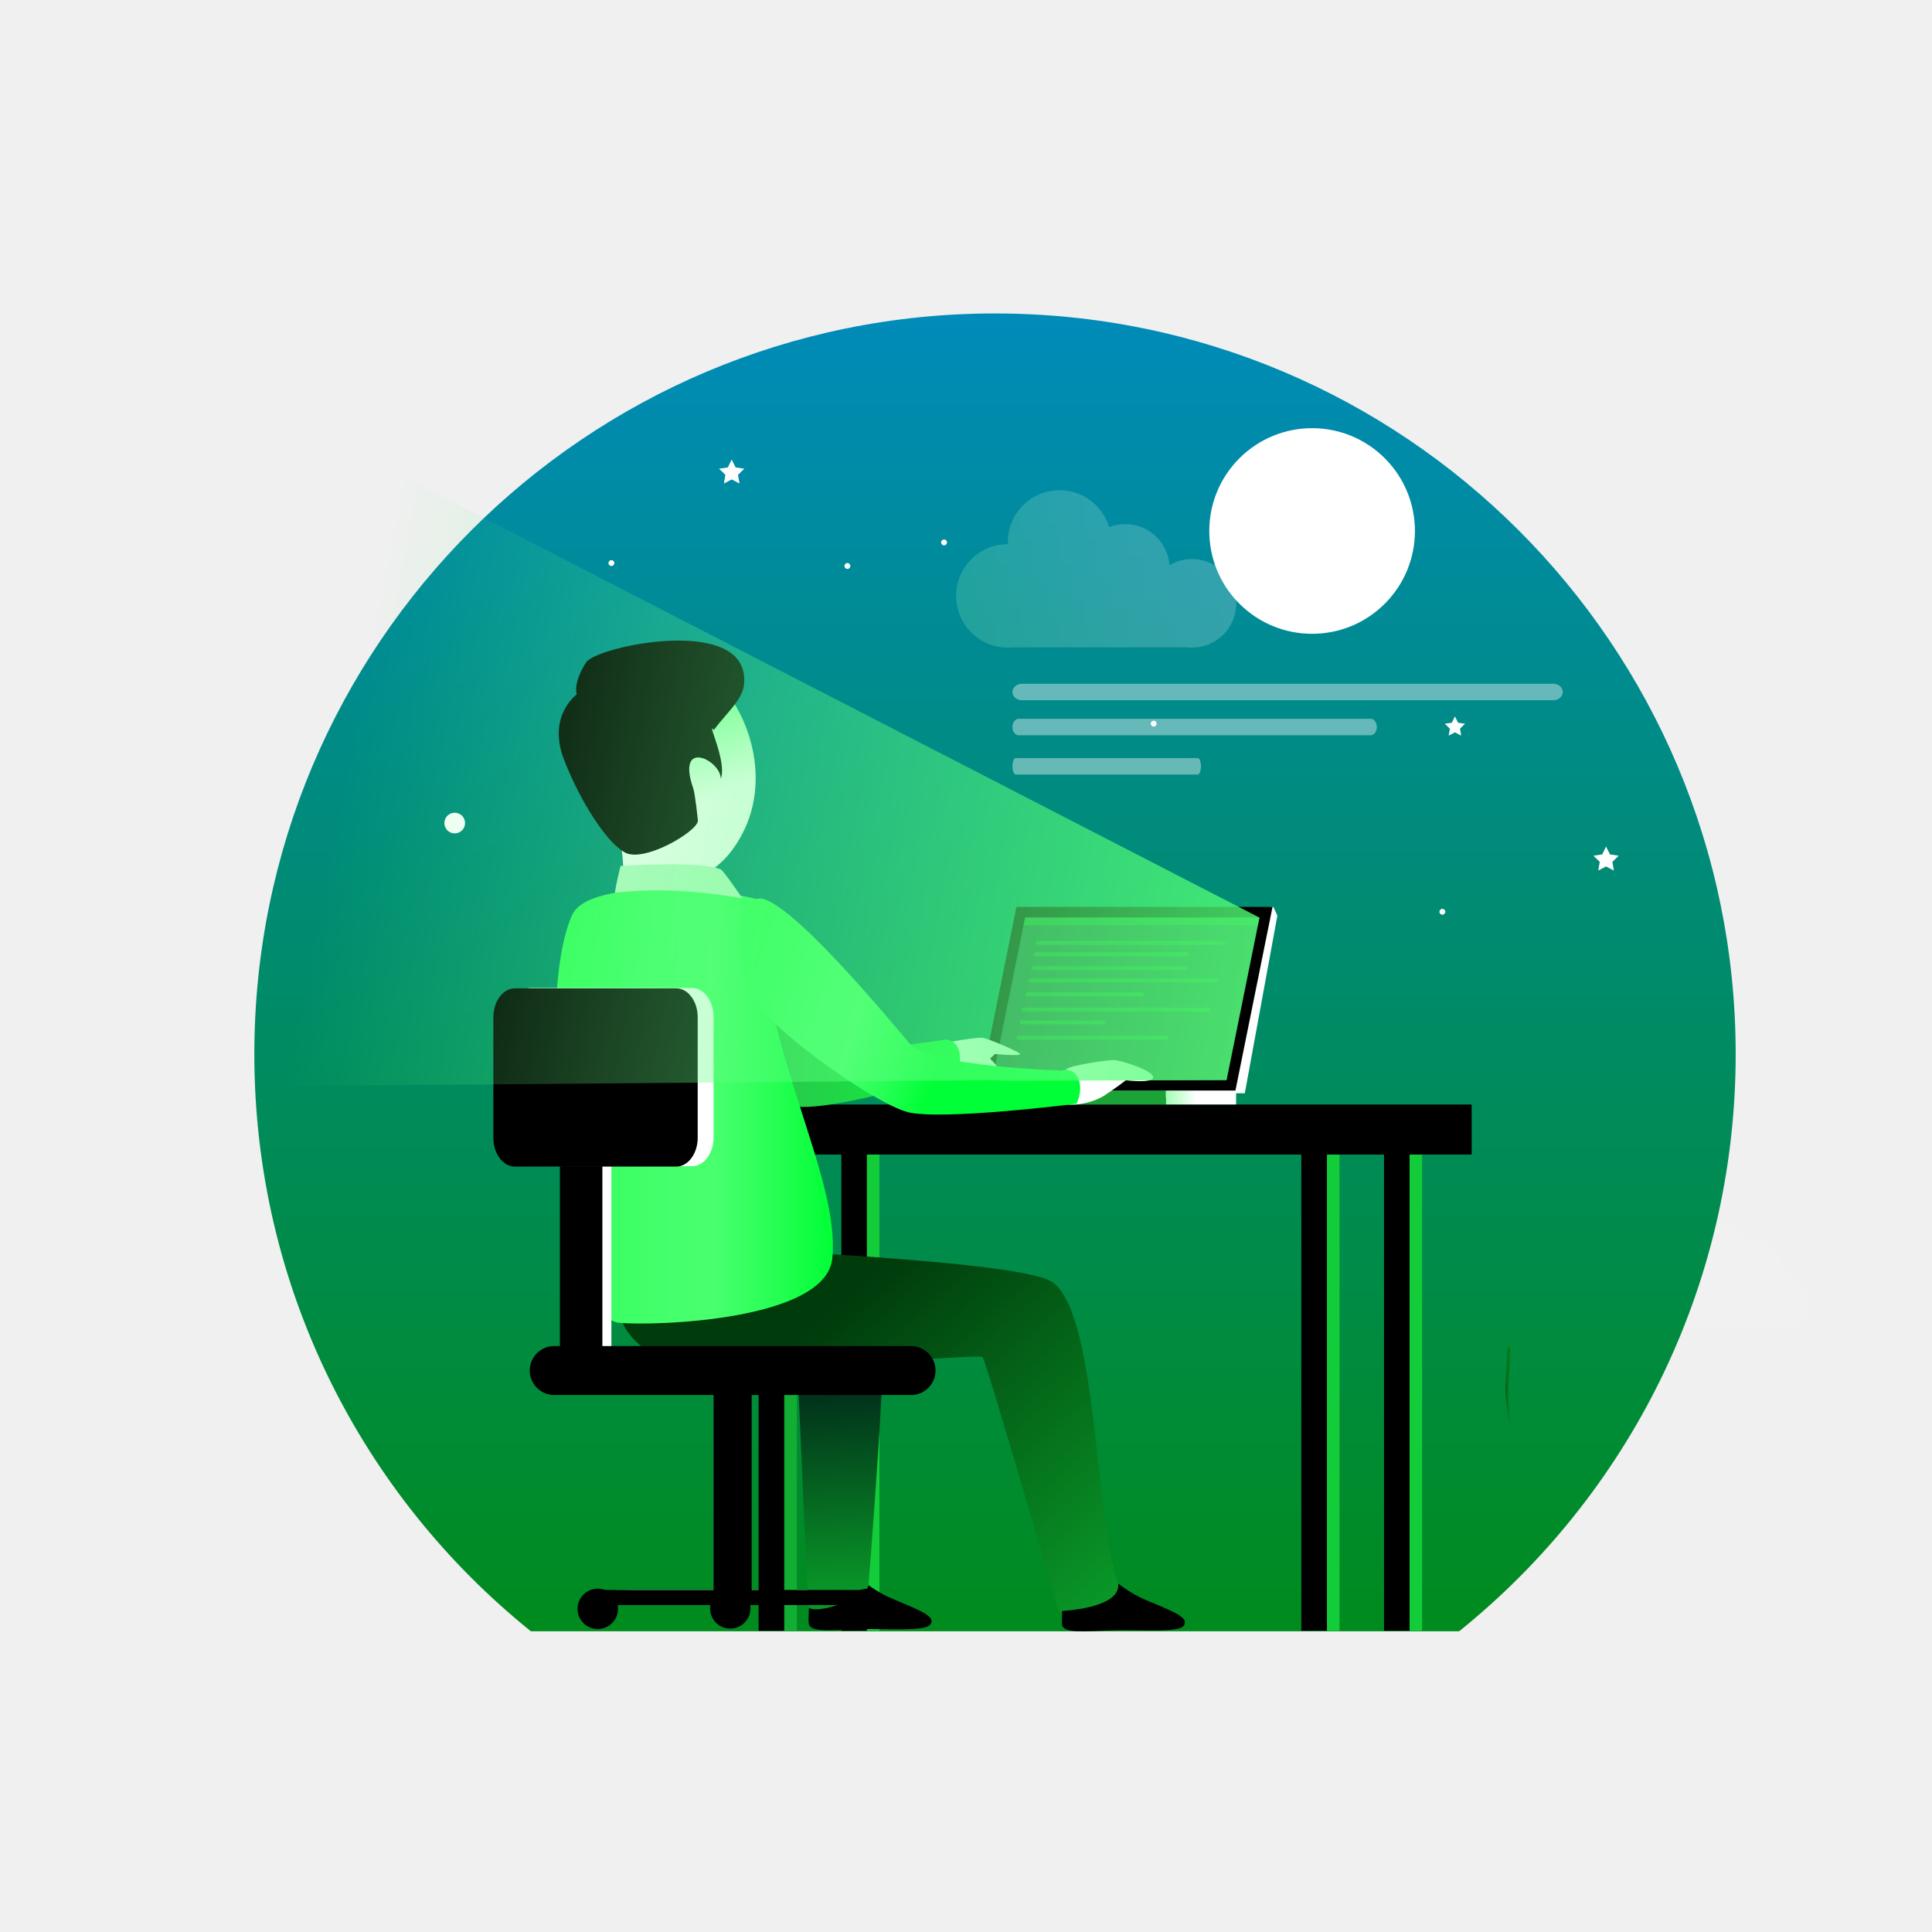
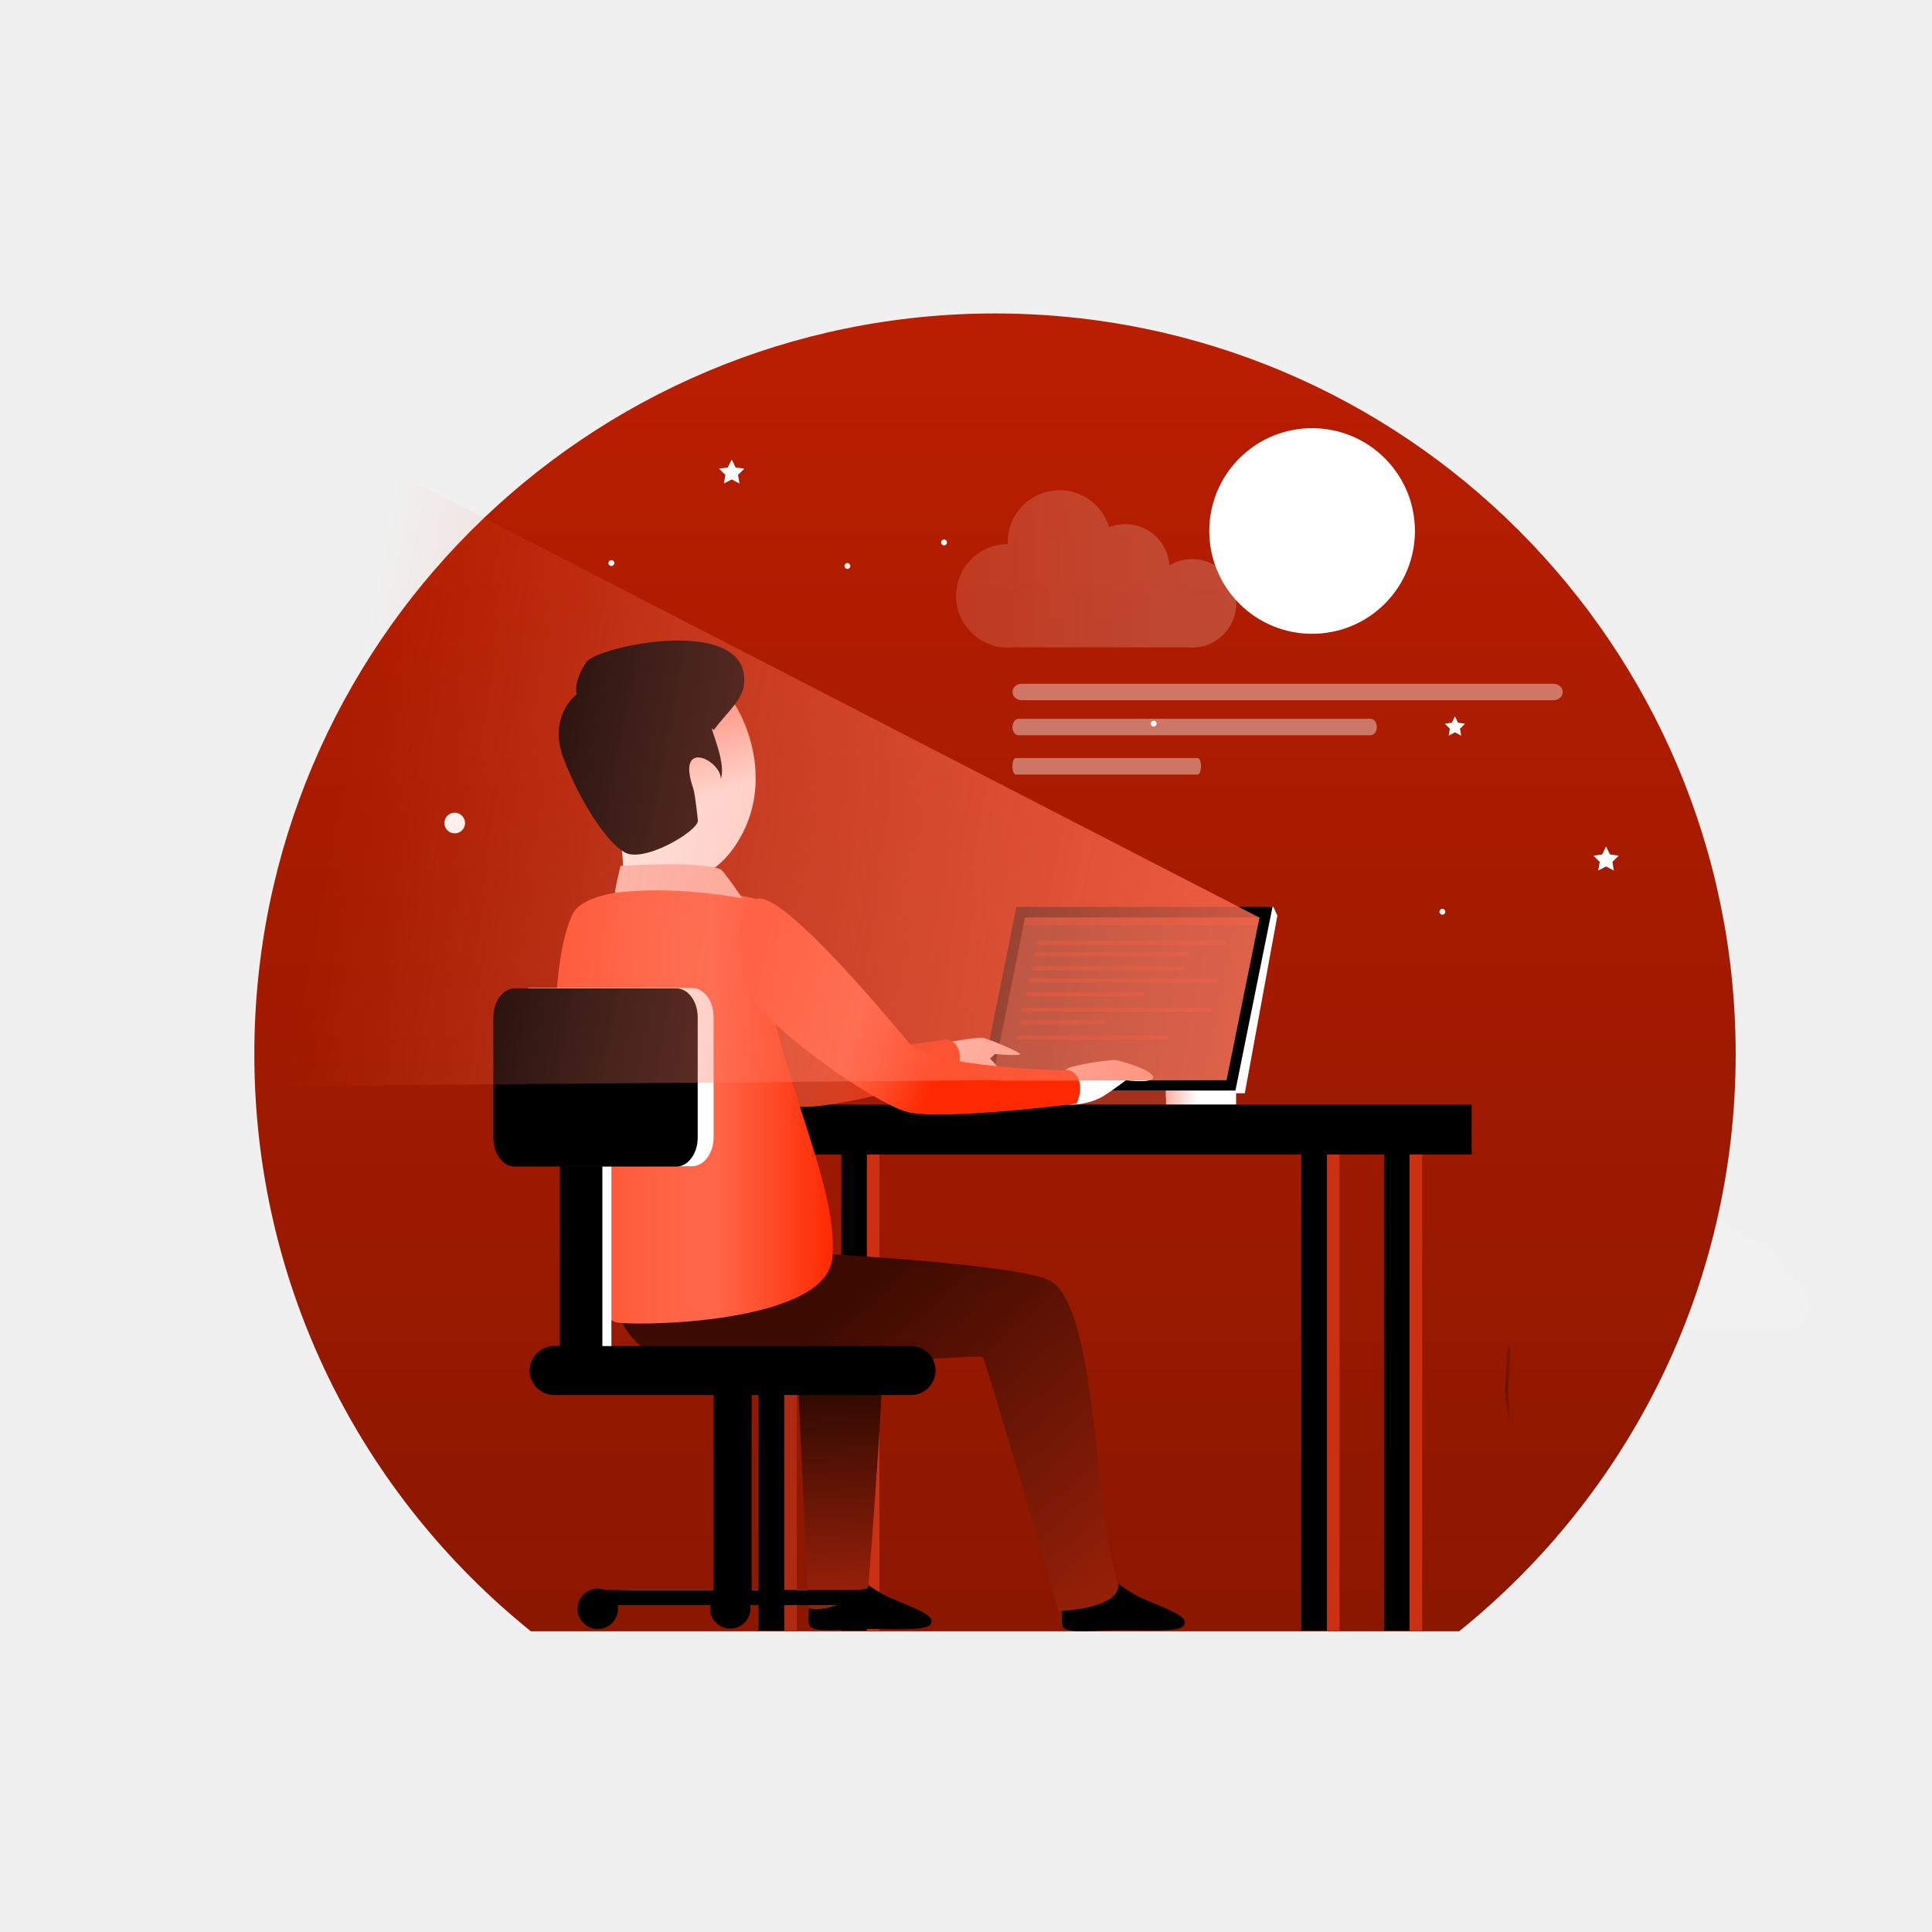
<svg xmlns="http://www.w3.org/2000/svg" id="SvgjsSvg1001" width="360" height="360" version="1.1">
  <defs id="SvgjsDefs1002" />
  <g id="SvgjsG1008" transform="matrix(0.9167,0,0,0.9167,16.01172,15.09329)">
    <svg enable-background="new 0 0 800 600" viewBox="0 0 800 600" width="360" height="360">
      <path fill="#ffffff" d="M690.59,464.13h80.29c4.36-2.25,7.35-6.82,7.35-12.09c0-6.82-5.01-12.47-11.53-13.44 c0.01-0.22,0.02-0.44,0.02-0.67c0-7.98-6.6-14.45-14.74-14.45c-0.85,0-1.68,0.07-2.5,0.21c-3.51-6.09-10.36-10.22-18.23-10.22  c-9.17,0-16.95,5.61-19.68,13.39c-0.86-0.17-1.75-0.27-2.65-0.27c-7.82,0-14.16,6.73-14.16,15.03c0,0.93,0.08,1.85,0.23,2.73  c-5.92,0.38-10.6,4.91-10.6,10.45C684.39,458.87,686.91,462.39,690.59,464.13z" opacity=".1" class="colorfff svgShape" />
      <linearGradient id="a" x1="410.635" x2="410.635" y1="-1.336" y2="600.908" gradientUnits="userSpaceOnUse">
-         <stop offset="0" stop-color="#008bbb" class="stopColor70b svgShape" />
-         <stop offset="1" stop-color="#008b1d" class="stopColor00008b svgShape" />
+         <stop offset="0" stop-color="#bb1e00" class="stopColor70b svgShape" />
+         <stop offset="1" stop-color="#8b1700" class="stopColor00008b svgShape" />
        <stop offset="1" stop-color="#000000" class="stopColor000000 svgShape" />
      </linearGradient>
      <path fill="url(#a)" d="M745.2,339.56C745.2,154.79,595.41,5,410.63,5C225.86,5,76.07,154.79,76.07,339.56     c0,105.4,48.76,199.4,124.93,260.72h419.27C696.44,538.96,745.2,444.96,745.2,339.56z" />
      <path fill="#ffffff" d="M503.67,209.55c0,2.06-0.65,3.72-1.45,3.72h-82.25c-0.8,0-1.45-1.67-1.45-3.72l0,0c0-2.06,0.65-3.72,1.45-3.72   h82.25C503.02,205.83,503.67,207.5,503.67,209.55L503.67,209.55z" opacity=".4" class="colorfff svgShape" />
      <defs>
        <filter id="b" width="422" height="307" x="200" y="294" filterUnits="userSpaceOnUse">
          <feColorMatrix values="1 0 0 0 0  0 1 0 0 0  0 0 1 0 0  0 0 0 1 0" />
        </filter>
      </defs>
      <path fill="#ffffff" d="M667.1 175.99c0 2.06-1.9 3.72-4.24 3.72h-240.1c-2.34 0-4.24-1.67-4.24-3.72l0 0c0-2.06 1.9-3.72 4.24-3.72h240.1C665.2 172.27 667.1 173.94 667.1 175.99L667.1 175.99zM583.11 191.81c0 2.06-1.26 3.72-2.81 3.72H421.32c-1.55 0-2.81-1.67-2.81-3.72l0 0c0-2.06 1.26-3.72 2.81-3.72H580.3C581.85 188.09 583.11 189.75 583.11 191.81L583.11 191.81z" opacity=".4" class="colorfff svgShape" />
      <polygon fill="#ffffff" fill-rule="evenodd" points="300.72 582.47 300.72 581.61 355.79 581.61" clip-rule="evenodd" class="colorfff svgShape" />
      <polygon fill="#ffffff" fill-rule="evenodd" points="283.53 582.47 236.15 581.61 283.53 581.61" clip-rule="evenodd" class="colorfff svgShape" />
      <linearGradient id="d" x1="641.158" x2="644.282" y1="489.084" y2="489.084" gradientUnits="userSpaceOnUse">
-         <stop offset=".041" stop-color="#006014" class="stopColor100060 svgShape" />
-         <stop offset="1" stop-color="#099627" class="stopColor090e96 svgShape" />
+         <stop offset=".041" stop-color="#601000" class="stopColor100060 svgShape" />
+         <stop offset="1" stop-color="#962009" class="stopColor090e96 svgShape" />
      </linearGradient>
      <path fill="url(#d)" d="M643.13,507.56c0,0-2.16-13.67-1.95-16.61c0.21-2.94,1.02-18.47,1.02-18.47l2.09-1.86c0,0-2.06,17.3-1.8,22.41  C642.74,498.13,643.13,507.56,643.13,507.56z" />
-       <rect width="11.58" height="228.24" x="554.68" y="371.79" fill="#12cc39" fill-rule="evenodd" clip-rule="evenodd" class="color1289cc svgShape" />
+       <rect width="11.58" height="228.24" x="554.68" y="371.79" fill="#cc3012" fill-rule="evenodd" clip-rule="evenodd" class="color1289cc svgShape" />
      <rect width="11.58" height="228.24" x="548.99" y="371.79" fill-rule="evenodd" clip-rule="evenodd" fill="#000000" class="color000 svgShape" />
-       <rect width="11.53" height="228.24" x="592.05" y="371.79" fill="#12cc39" fill-rule="evenodd" clip-rule="evenodd" class="color1289cc svgShape" />
+       <rect width="11.53" height="228.24" x="592.05" y="371.79" fill="#cc3012" fill-rule="evenodd" clip-rule="evenodd" class="color1289cc svgShape" />
      <rect width="11.53" height="228.24" x="586.36" y="371.79" fill-rule="evenodd" clip-rule="evenodd" fill="#000000" class="color000 svgShape" />
-       <rect width="11.58" height="228.24" x="309.53" y="371.79" fill="#12ae33" fill-rule="evenodd" clip-rule="evenodd" class="color125cae svgShape" />
+       <rect width="11.58" height="228.24" x="309.53" y="371.79" fill="#ae2b12" fill-rule="evenodd" clip-rule="evenodd" class="color125cae svgShape" />
      <rect width="11.58" height="228.24" x="303.85" y="371.79" fill-rule="evenodd" clip-rule="evenodd" fill="#000000" class="color000 svgShape" />
-       <rect width="11.53" height="228.24" x="346.9" y="371.79" fill="#12cc39" fill-rule="evenodd" clip-rule="evenodd" class="color1289cc svgShape" />
+       <rect width="11.53" height="228.24" x="346.9" y="371.79" fill="#cc3012" fill-rule="evenodd" clip-rule="evenodd" class="color1289cc svgShape" />
      <rect width="11.53" height="228.24" x="341.22" y="371.79" fill-rule="evenodd" clip-rule="evenodd" fill="#000000" class="color000 svgShape" />
      <rect width="364.45" height="22.61" x="261.49" y="362.32" fill-rule="evenodd" clip-rule="evenodd" fill="#000000" class="color000 svgShape" />
      <linearGradient id="e" x1="407.438" x2="538.178" y1="318.561" y2="318.561" gradientUnits="userSpaceOnUse">
-         <stop offset="0" stop-color="#a1ffb5" class="stopColora1baff svgShape" />
+         <stop offset="0" stop-color="#ffb0a1" class="stopColora1baff svgShape" />
        <stop offset=".433" stop-color="#ffffff" class="stopColorfff svgShape" />
      </linearGradient>
      <polygon fill="url(#e)" fill-rule="evenodd" points="424.23 280.97 536.39 273.07 538.18 277 523.47 357.25 518.3 357.25 407.44 364.05" clip-rule="evenodd" />
      <polygon fill-rule="evenodd" points="420.31 273.07 535.99 273.07 519.2 356.2 403.51 356.2" clip-rule="evenodd" fill="#000000" class="color000 svgShape" />
      <linearGradient id="f" x1="487.791" x2="519.543" y1="359.186" y2="359.186" gradientUnits="userSpaceOnUse">
-         <stop offset="0" stop-color="#a1ffb5" class="stopColora1baff svgShape" />
+         <stop offset="0" stop-color="#ffb0a1" class="stopColora1baff svgShape" />
        <stop offset=".433" stop-color="#ffffff" class="stopColorfff svgShape" />
      </linearGradient>
      <rect width="31.75" height="6.26" x="487.79" y="356.05" fill="url(#f)" fill-rule="evenodd" clip-rule="evenodd" />
-       <rect width="106.94" height="6.26" x="380.85" y="356.05" fill="#1ca338" fill-rule="evenodd" clip-rule="evenodd" class="color431ca3 svgShape" />
-       <polygon fill="#27594a" fill-rule="evenodd" points="424.23 277.89 409.37 351.33 515.22 351.33 530.08 277.89" clip-rule="evenodd" class="color3f2759 svgShape" />
+       <rect width="106.94" height="6.26" x="380.85" y="356.05" fill="#a3321c" fill-rule="evenodd" clip-rule="evenodd" class="color431ca3 svgShape" />
+       <polygon fill="#592f27" fill-rule="evenodd" points="424.23 277.89 409.37 351.33 515.22 351.33 530.08 277.89" clip-rule="evenodd" class="color3f2759 svgShape" />
      <path fill="#ffffff" fill-rule="evenodd" d="M443.71 362.32c3.58.44 11.13-.7 16.5-4.17 5.32-3.48 9.54-6.78 9.54-6.78s11.59 1.51 12.33-1.14c.32-3.54-15.02-7.73-17.15-7.98-2.19-.25-20.17 2.28-22.01 4.12C441.08 348.2 443.71 362.32 443.71 362.32zM383.78 352.23c3.58.45 11.13-.69 16.45-4.17 5.32-3.48 10.39-8.55 10.39-8.55s11.58 1.09 11.33 0c-.3-1.04-14.81-7.11-17-7.35-2.14-.25-20.17 2.29-22.01 4.13C381.1 338.11 383.78 352.23 383.78 352.23z" clip-rule="evenodd" class="colorfff svgShape" />
      <path fill="#ffffff" fill-rule="evenodd" d="M404.8,338.22c1.14,1.44,8.4,6.86,7.01,8.94c-1.39,2.14-4.72,3.03-8.35,0.4c-3.63-2.63-5.91-5.72-4.92-6.76   C399.54,339.76,404.8,338.22,404.8,338.22z" clip-rule="evenodd" class="colorfff svgShape" />
      <linearGradient id="g" x1="242.597" x2="394.824" y1="314.881" y2="314.881" gradientUnits="userSpaceOnUse">
-         <stop offset="0" stop-color="#133541" class="stopColor311341 svgShape" />
-         <stop offset=".23" stop-color="#13c238" class="stopColor3113c2 svgShape" />
-         <stop offset=".348" stop-color="#18c53c" class="stopColor2f18c5 svgShape" />
-         <stop offset=".493" stop-color="#27cc4a" class="stopColor2927cc svgShape" />
-         <stop offset=".652" stop-color="#1fd846" class="stopColor1f40d8 svgShape" />
-         <stop offset=".822" stop-color="#12e93f" class="stopColor1263e9 svgShape" />
-         <stop offset=".998" stop-color="#00ff36" class="stopColor008fff svgShape" />
-         <stop offset="1" stop-color="#00ff36" class="stopColor0090ff svgShape" />
+         <stop offset="0" stop-color="#411a13" class="stopColor311341 svgShape" />
+         <stop offset=".23" stop-color="#c22f13" class="stopColor3113c2 svgShape" />
+         <stop offset=".348" stop-color="#c53418" class="stopColor2f18c5 svgShape" />
+         <stop offset=".493" stop-color="#cc4227" class="stopColor2927cc svgShape" />
+         <stop offset=".652" stop-color="#d83d1f" class="stopColor1f40d8 svgShape" />
+         <stop offset=".822" stop-color="#e93512" class="stopColor1263e9 svgShape" />
+         <stop offset=".998" stop-color="#ff2900" class="stopColor008fff svgShape" />
+         <stop offset="1" stop-color="#ff2900" class="stopColor0090ff svgShape" />
      </linearGradient>
      <path fill="url(#g)" fill-rule="evenodd" d="M250.31,266.61c-11.03,4.47-8.4,25.74-3.38,41c4.97,15.26,56.5,51.28,71.76,55.26   c15.26,3.93,74.44-14.56,74.44-14.56c4.02-8.2,0.55-16.9-6.76-15.01c0,0-57.69,9.04-66.34-0.94   C313.07,324.35,261.99,261.89,250.31,266.61z" clip-rule="evenodd" />
      <linearGradient id="h" x1="260.194" x2="287.175" y1="196.16" y2="267.796" gradientUnits="userSpaceOnUse">
-         <stop offset="0" stop-color="#a1ffb5" class="stopColora1baff svgShape" />
+         <stop offset="0" stop-color="#ffb0a1" class="stopColora1baff svgShape" />
        <stop offset=".433" stop-color="#ffffff" class="stopColorfff svgShape" />
      </linearGradient>
      <path fill="url(#h)" fill-rule="evenodd" d="M297.02,238.98c-18.04,36.32-55.11,24.2-63.85-10.53c-8.75-34.69-11.03-64.65,19.38-69.92   C285.59,152.81,315.11,202.65,297.02,238.98z" clip-rule="evenodd" />
      <path fill="#ffffff" fill-rule="evenodd" d="M240.57,239.78c3.43,10.78,2.38,39.7,2.38,39.7s48.8,14.21,47.31,7.65c-5.96-26.59-8.99-49.84-14.46-54.71   C271.28,228.44,260.15,241.81,240.57,239.78z" clip-rule="evenodd" class="colorfff svgShape" />
      <path fill-rule="evenodd" d="M340,567.15c0,0,10.48,12.67,24.05,18.34c13.57,5.67,19.68,8.1,17.49,11.58c-2.19,3.48-19.58,1.84-32.7,2.29   c-13.07,0.45-21.91,1.44-22.36-2.73c-0.45-4.12,1.64-27.03,1.64-27.03L340,567.15z" clip-rule="evenodd" fill="#000000" class="color000 svgShape" />
      <linearGradient id="i" x1="340.829" x2="345.481" y1="474.88" y2="581.868" gradientUnits="userSpaceOnUse">
-         <stop offset=".041" stop-color="#002218" class="stopColor100022 svgShape" />
-         <stop offset="1" stop-color="#099627" class="stopColor090e96 svgShape" />
+         <stop offset=".041" stop-color="#220600" class="stopColor100022 svgShape" />
+         <stop offset="1" stop-color="#962009" class="stopColor090e96 svgShape" />
      </linearGradient>
      <path fill="url(#i)" fill-rule="evenodd" d="M320.92,468.56c0.5,14.21,5.32,120.78,5.32,120.78c3.37,3.89,25.65-4.1,27.21-9.51   c0,0,9.56-118.63,5.83-119.18C355.61,460.16,320.92,468.56,320.92,468.56z" clip-rule="evenodd" />
      <path fill-rule="evenodd" d="M454.5,567.65c0,0,10.49,12.67,24,18.39c13.57,5.67,19.68,8.05,17.49,11.58c-2.19,3.48-19.58,1.79-32.65,2.24   c-13.12,0.45-21.96,1.44-22.41-2.68c-0.45-4.17,1.64-27.08,1.64-27.08L454.5,567.65z" clip-rule="evenodd" fill="#000000" class="color000 svgShape" />
      <linearGradient id="j" x1="334.145" x2="458.197" y1="446.239" y2="587.658" gradientUnits="userSpaceOnUse">
-         <stop offset=".041" stop-color="#003b0c" class="stopColor10003b svgShape" />
-         <stop offset="1" stop-color="#099627" class="stopColor090e96 svgShape" />
+         <stop offset=".041" stop-color="#3b0a00" class="stopColor10003b svgShape" />
+         <stop offset="1" stop-color="#962009" class="stopColor090e96 svgShape" />
      </linearGradient>
      <path fill="url(#j)" fill-rule="evenodd" d="M248.62,425.67c-1.59,11.08-18.44,28.43,2.09,45.77c20.52,17.34,152.66,2.68,154.35,5.02   c1.69,2.29,34.39,114.72,34.39,114.72s28.29-0.89,26.81-12.47c-10.92-30.16-9.12-126.45-31.23-136.99   C412.95,431.19,248.62,425.67,248.62,425.67z" clip-rule="evenodd" />
      <linearGradient id="k" x1="211.814" x2="337.41" y1="363.16" y2="363.16" gradientUnits="userSpaceOnUse">
-         <stop offset="0" stop-color="#33ff5e" class="stopColor7633ff svgShape" />
-         <stop offset=".159" stop-color="#37ff61" class="stopColor7137ff svgShape" />
-         <stop offset=".353" stop-color="#43ff6b" class="stopColor6243ff svgShape" />
-         <stop offset=".568" stop-color="#49ff6f" class="stopColor4957ff svgShape" />
-         <stop offset=".794" stop-color="#26ff54" class="stopColor2672ff svgShape" />
-         <stop offset="1" stop-color="#00ff36" class="stopColor0090ff svgShape" />
+         <stop offset="0" stop-color="#ff5433" class="stopColor7633ff svgShape" />
+         <stop offset=".159" stop-color="#ff5837" class="stopColor7137ff svgShape" />
+         <stop offset=".353" stop-color="#ff6243" class="stopColor6243ff svgShape" />
+         <stop offset=".568" stop-color="#ff6749" class="stopColor4957ff svgShape" />
+         <stop offset=".794" stop-color="#ff4926" class="stopColor2672ff svgShape" />
+         <stop offset="1" stop-color="#ff2900" class="stopColor0090ff svgShape" />
      </linearGradient>
      <path fill="url(#k)" fill-rule="evenodd" d="M302.78,269.49c-18.93-5.02-75.51-9.07-83.09,7.11c-17.6,37.57-3.59,181.93,20.91,184.31   c15.75,1.54,93.93-0.85,96.56-29.22C340.6,394.37,306.06,340.4,302.78,269.49z" clip-rule="evenodd" />
      <rect width="19.18" height="95.21" x="218.18" y="387.29" fill="#ffffff" fill-rule="evenodd" clip-rule="evenodd" class="colorfff svgShape" />
      <rect width="19.18" height="95.21" x="214.1" y="386.52" fill-rule="evenodd" clip-rule="evenodd" fill="#000000" class="color000 svgShape" />
      <linearGradient id="l" x1="299.975" x2="445.298" y1="304.053" y2="355.219" gradientUnits="userSpaceOnUse">
-         <stop offset="0" stop-color="#33ff5e" class="stopColor7633ff svgShape" />
-         <stop offset=".097" stop-color="#37ff61" class="stopColor7137ff svgShape" />
-         <stop offset=".216" stop-color="#43ff6b" class="stopColor6243ff svgShape" />
-         <stop offset=".346" stop-color="#49ff6f" class="stopColor4957ff svgShape" />
-         <stop offset=".484" stop-color="#26ff54" class="stopColor2672ff svgShape" />
-         <stop offset=".61" stop-color="#00ff36" class="stopColor0090ff svgShape" />
+         <stop offset="0" stop-color="#ff5433" class="stopColor7633ff svgShape" />
+         <stop offset=".097" stop-color="#ff5837" class="stopColor7137ff svgShape" />
+         <stop offset=".216" stop-color="#ff6243" class="stopColor6243ff svgShape" />
+         <stop offset=".346" stop-color="#ff6749" class="stopColor4957ff svgShape" />
+         <stop offset=".484" stop-color="#ff4926" class="stopColor2672ff svgShape" />
+         <stop offset=".61" stop-color="#ff2900" class="stopColor0090ff svgShape" />
      </linearGradient>
      <path fill="url(#l)" fill-rule="evenodd" d="M302.78,269.49c-11.03,4.47-8.45,25.79-3.43,41.05c5.02,15.21,56.55,51.23,71.81,55.21   c15.26,3.93,76.28-3.77,76.28-3.77c3.98-8.2,0.55-16.9-6.81-15.01c0,0-59.53-1.74-68.18-11.73   C365.55,327.23,314.41,264.77,302.78,269.49z" clip-rule="evenodd" />
      <path fill-rule="evenodd" d="M283.6,193.16c-3.53-4.47,6.11,14.21,3.18,22.06c0.05-8.4-20.32-18.54-12.47,4.27   c0.95,2.78,2.13,14.67,2.13,14.67c-0.2,4.9-25.26,19.7-33.53,14c-7.5-4.37-19.38-21.96-26.98-41.69   c-7.65-19.73,5.76-29.37,5.76-29.37s-1.84-5.02,4.22-14.46c4.72-7.45,75.09-22.21,71.31,10.28   C296.42,179.64,289.37,185.46,283.6,193.16z" clip-rule="evenodd" fill="#000000" class="color000 svgShape" />
      <path fill="#ffffff" fill-rule="evenodd" d="M200.88,309.7h72.99c5.28,0,9.64,5.86,9.64,13.02v54.46c0,7.16-4.36,13.02-9.64,13.02h-72.99   c-5.32,0-9.67-5.86-9.67-13.02v-54.46C191.21,315.56,195.56,309.7,200.88,309.7z" clip-rule="evenodd" class="colorfff svgShape" />
      <path fill-rule="evenodd" d="M193.71,309.86h72.99c5.28,0,9.64,5.86,9.64,13.02v54.46c0,7.16-4.36,13.02-9.64,13.02h-72.99   c-5.32,0-9.67-5.86-9.67-13.02v-54.46C184.03,315.72,188.39,309.86,193.71,309.86z" clip-rule="evenodd" fill="#000000" class="color000 svgShape" />
      <rect width="17.19" height="97.05" x="283.53" y="486.65" fill-rule="evenodd" clip-rule="evenodd" fill="#000000" class="color000 svgShape" />
      <rect width="124.88" height="6.81" x="230.8" y="581.61" fill-rule="evenodd" clip-rule="evenodd" fill="#000000" class="color000 svgShape" />
      <path fill-rule="evenodd" d="M353.05 599.25c5.07 0 9.14-4.08 9.14-9.09 0-5.07-4.07-9.14-9.14-9.14-5.02 0-9.09 4.07-9.09 9.14C343.95 595.18 348.03 599.25 353.05 599.25zM291.02 599.05c5.07 0 9.14-4.08 9.14-9.09 0-5.07-4.08-9.14-9.14-9.14-5.02 0-9.09 4.07-9.09 9.14C281.92 594.97 286 599.05 291.02 599.05zM231.2 599.25c5.02 0 9.14-4.08 9.14-9.09 0-5.07-4.12-9.14-9.14-9.14-5.02 0-9.14 4.07-9.14 9.14C222.06 595.18 226.18 599.25 231.2 599.25zM211.5 471.44h161.2c6.11 0 11.08 4.97 11.08 11.03 0 6.11-4.97 11.08-11.08 11.08H211.5c-6.06 0-11.03-4.97-11.03-11.08C200.47 476.41 205.44 471.44 211.5 471.44z" clip-rule="evenodd" fill="#000000" class="color000 svgShape" />
-       <path fill="#bcfac9" fill-rule="evenodd" d="M238.99,266.69c0.25-3.18,2.5-12.13,2.5-12.13s36.57-2.49,45.27,1.59c1.36,0.64,9.81,13.09,9.81,13.09   C273.51,265.06,253.78,264.86,238.99,266.69z" clip-rule="evenodd" class="colorbcd8fa svgShape" />
-       <polygon fill="#1e9136" fill-rule="evenodd" points="424.23 277.89 530.08 277.89 529.41 281.18 423.53 281.38" clip-rule="evenodd" class="color1e8191 svgShape" />
-       <path fill="#1e9136" fill-rule="evenodd" d="M514.68 289.33c0 .5-.4.9-.9.9h-83.69c-.5 0-.9-.4-.9-.9l0 0c0-.5.4-.9.9-.9h83.69C514.28 288.43 514.68 288.83 514.68 289.33L514.68 289.33zM498.24 294.44c0 .5-.33.9-.74.9h-68.61c-.41 0-.74-.4-.74-.9l0 0c0-.5.33-.9.74-.9h68.61C497.91 293.54 498.24 293.95 498.24 294.44L498.24 294.44zM497.22 300.76c0 .5-.33.9-.74.9h-68.61c-.41 0-.74-.4-.74-.9l0 0c0-.5.33-.9.74-.9h68.61C496.89 299.86 497.22 300.26 497.22 300.76L497.22 300.76zM511.27 306.29c0 .5-.4.9-.9.9h-83.78c-.5 0-.9-.4-.9-.9l0 0c0-.5.4-.9.9-.9h83.78C510.87 305.39 511.27 305.8 511.27 306.29L511.27 306.29zM508.17 319.46c0 .5-.4.9-.9.9h-83.78c-.5 0-.9-.4-.9-.9l0 0c0-.5.4-.9.9-.9h83.78C507.76 318.56 508.17 318.96 508.17 319.46L508.17 319.46zM477.84 312.54c0 .5-.25.9-.56.9h-52.15c-.31 0-.56-.4-.56-.9l0 0c0-.5.25-.9.56-.9h52.15C477.59 311.64 477.84 312.04 477.84 312.54L477.84 312.54zM460.41 325.2c0 .5-.18.9-.4.9h-37.65c-.22 0-.4-.4-.4-.9l0 0c0-.5.18-.9.4-.9H460C460.23 324.3 460.41 324.7 460.41 325.2L460.41 325.2zM489.15 332.14c0 .5-.32.9-.72.9h-67.4c-.4 0-.72-.4-.72-.9l0 0c0-.5.33-.9.72-.9h67.4C488.82 331.24 489.15 331.64 489.15 332.14L489.15 332.14z" clip-rule="evenodd" class="color1e8191 svgShape" />
+       <path fill="#fac6bc" fill-rule="evenodd" d="M238.99,266.69c0.25-3.18,2.5-12.13,2.5-12.13s36.57-2.49,45.27,1.59c1.36,0.64,9.81,13.09,9.81,13.09   C273.51,265.06,253.78,264.86,238.99,266.69z" clip-rule="evenodd" class="colorbcd8fa svgShape" />
+       <polygon fill="#91311e" fill-rule="evenodd" points="424.23 277.89 530.08 277.89 529.41 281.18 423.53 281.38" clip-rule="evenodd" class="color1e8191 svgShape" />
+       <path fill="#91311e" fill-rule="evenodd" d="M514.68 289.33c0 .5-.4.9-.9.9h-83.69c-.5 0-.9-.4-.9-.9l0 0c0-.5.4-.9.9-.9h83.69C514.28 288.43 514.68 288.83 514.68 289.33L514.68 289.33zM498.24 294.44c0 .5-.33.9-.74.9h-68.61c-.41 0-.74-.4-.74-.9l0 0c0-.5.33-.9.74-.9h68.61C497.91 293.54 498.24 293.95 498.24 294.44L498.24 294.44zM497.22 300.76c0 .5-.33.9-.74.9h-68.61c-.41 0-.74-.4-.74-.9l0 0c0-.5.33-.9.74-.9h68.61C496.89 299.86 497.22 300.26 497.22 300.76L497.22 300.76zM511.27 306.29c0 .5-.4.9-.9.9h-83.78c-.5 0-.9-.4-.9-.9l0 0c0-.5.4-.9.9-.9h83.78C510.87 305.39 511.27 305.8 511.27 306.29L511.27 306.29zM508.17 319.46c0 .5-.4.9-.9.9h-83.78c-.5 0-.9-.4-.9-.9l0 0c0-.5.4-.9.9-.9h83.78C507.76 318.56 508.17 318.96 508.17 319.46L508.17 319.46zM477.84 312.54c0 .5-.25.9-.56.9h-52.15c-.31 0-.56-.4-.56-.9l0 0c0-.5.25-.9.56-.9h52.15C477.59 311.64 477.84 312.04 477.84 312.54L477.84 312.54zM460.41 325.2c0 .5-.18.9-.4.9h-37.65c-.22 0-.4-.4-.4-.9l0 0c0-.5.18-.9.4-.9H460C460.23 324.3 460.41 324.7 460.41 325.2L460.41 325.2zM489.15 332.14c0 .5-.32.9-.72.9h-67.4c-.4 0-.72-.4-.72-.9l0 0c0-.5.33-.9.72-.9h67.4C488.82 331.24 489.15 331.64 489.15 332.14L489.15 332.14z" clip-rule="evenodd" class="color1e8191 svgShape" />
      <g fill="#000000" class="color000 svgShape">
        <path fill="#ffffff" d="M388.94 108.43c0 .73-.59 1.32-1.32 1.32-.73 0-1.32-.59-1.32-1.32 0-.73.59-1.32 1.32-1.32C388.35 107.11 388.94 107.7 388.94 108.43zM483.64 190.28c0 .73-.59 1.32-1.32 1.32s-1.33-.59-1.33-1.32c0-.73.59-1.32 1.33-1.32S483.64 189.54 483.64 190.28zM345.28 119.07c0 .73-.59 1.32-1.32 1.32-.73 0-1.32-.59-1.32-1.32 0-.73.59-1.33 1.32-1.33C344.69 117.75 345.28 118.34 345.28 119.07zM238.68 117.75c0 .73-.59 1.32-1.32 1.32-.73 0-1.32-.59-1.32-1.32 0-.73.59-1.32 1.32-1.32C238.09 116.42 238.68 117.02 238.68 117.75zM614.04 275.26c0 .73-.59 1.32-1.32 1.32s-1.33-.59-1.33-1.32.59-1.32 1.33-1.32S614.04 274.53 614.04 275.26z" class="colorfff svgShape" />
        <polygon fill="#ffffff" points="618.39 187.01 619.8 189.87 622.95 190.32 620.67 192.55 621.21 195.69 618.39 194.21 615.57 195.69 616.1 192.55 613.82 190.32 616.98 189.87" class="colorfff svgShape" />
        <polygon fill="#ffffff" points="291.7 70.98 293.46 74.55 297.4 75.12 294.55 77.9 295.22 81.83 291.7 79.97 288.17 81.83 288.84 77.9 285.99 75.12 289.93 74.55" class="colorfff svgShape" />
        <polygon fill="#ffffff" points="686.65 245.8 688.42 249.37 692.36 249.94 689.51 252.72 690.18 256.65 686.65 254.79 683.13 256.65 683.8 252.72 680.95 249.94 684.89 249.37" class="colorfff svgShape" />
        <circle cx="166.58" cy="235.19" r="4.67" fill="#ffffff" class="colorfff svgShape" />
        <defs>
          <filter id="m" width="92.89" height="92.89" x="507.42" y="56.82" filterUnits="userSpaceOnUse">
            <feFlood flood-color="#fff" flood-opacity="1" result="back" />
            <feBlend in="SourceGraphic" in2="back" />
          </filter>
        </defs>
        <mask id="o" width="92.89" height="92.89" x="507.42" y="56.82" maskUnits="userSpaceOnUse">
          <g filter="url(#m)" fill="#000000" class="color000 svgShape">
            <defs>
              <filter id="n" width="92.89" height="92.89" x="507.42" y="56.82" filterUnits="userSpaceOnUse">
                <feFlood flood-color="#fff" flood-opacity="1" result="back" />
                <feBlend in="SourceGraphic" in2="back" />
              </filter>
            </defs>
            <linearGradient id="p" x1="212.569" x2="289.79" y1="309.947" y2="361.592" gradientTransform="scale(-1 1) rotate(44.854 128.14 -754.315)" gradientUnits="userSpaceOnUse">
              <stop offset="0" stop-color="#4d4d4d" class="stopColor4d4d4d svgShape" />
              <stop offset=".293" stop-color="#898989" class="stopColor898989 svgShape" />
              <stop offset=".628" stop-color="#c8c8c8" class="stopColorc8c8c8 svgShape" />
              <stop offset=".873" stop-color="#f0f0f0" class="stopColorf0f0f0 svgShape" />
              <stop offset="1" stop-color="#ffffff" class="stopColorfff svgShape" />
            </linearGradient>
            <path fill="url(#p)" d="M520.94,136.02c18.1,18.18,47.5,18.26,65.69,0.17c18.18-18.09,18.26-47.5,0.17-65.68     c-18.09-18.18-47.5-18.26-65.68-0.17C502.93,88.43,502.85,117.84,520.94,136.02z" mask="url(#o)" />
          </g>
        </mask>
        <path fill="#ffffff" d="M520.94,136.02c18.1,18.18,47.5,18.26,65.69,0.17c18.18-18.09,18.26-47.5,0.17-65.68   c-18.09-18.18-47.5-18.26-65.68-0.17C502.93,88.43,502.85,117.84,520.94,136.02z" class="colorfff svgShape" />
      </g>
      <linearGradient id="q" x1="112.784" x2="627.311" y1="214.635" y2="314.649" gradientUnits="userSpaceOnUse">
-         <stop offset=".004" stop-color="#33ff5e" stop-opacity="0" class="stopColor7633ff svgShape" />
-         <stop offset=".092" stop-color="#51ff76" stop-opacity=".088" class="stopColor7051ff svgShape" />
-         <stop offset=".263" stop-color="#66ff86" stop-opacity=".26" class="stopColor6685ff svgShape" />
-         <stop offset=".43" stop-color="#5eff80" stop-opacity=".428" class="stopColor5eb1ff svgShape" />
-         <stop offset=".591" stop-color="#57ff7a" stop-opacity=".589" class="stopColor57d3ff svgShape" />
-         <stop offset=".743" stop-color="#53ff77" stop-opacity=".742" class="stopColor53ebff svgShape" />
-         <stop offset=".883" stop-color="#50ff75" stop-opacity=".883" class="stopColor50faff svgShape" />
-         <stop offset="1" stop-color="#4fff74" class="stopColor4fffff svgShape" />
+         <stop offset=".004" stop-color="#ff5433" stop-opacity="0" class="stopColor7633ff svgShape" />
+         <stop offset=".092" stop-color="#ff6d51" stop-opacity=".088" class="stopColor7051ff svgShape" />
+         <stop offset=".263" stop-color="#ff7f66" stop-opacity=".26" class="stopColor6685ff svgShape" />
+         <stop offset=".43" stop-color="#ff785e" stop-opacity=".428" class="stopColor5eb1ff svgShape" />
+         <stop offset=".591" stop-color="#ff7257" stop-opacity=".589" class="stopColor57d3ff svgShape" />
+         <stop offset=".743" stop-color="#ff6f53" stop-opacity=".742" class="stopColor53ebff svgShape" />
+         <stop offset=".883" stop-color="#ff6c50" stop-opacity=".883" class="stopColor50faff svgShape" />
+         <stop offset="1" stop-color="#ff6c4f" class="stopColor4fffff svgShape" />
      </linearGradient>
      <polyline fill="url(#q)" points="83.42 354.06 409.37 351.33 416.59 351.6 515.22 351.33 515.22 351.33 515.22 351.33 515.22 351.33 515.22 351.33 530.08 277.89 530.08 277.89 133.49 73.52" />
      <linearGradient id="r" x1="421.948" x2="421.948" y1="339.506" y2="339.506" gradientUnits="userSpaceOnUse">
-         <stop offset=".004" stop-color="#33ff5e" stop-opacity="0" class="stopColor7633ff svgShape" />
-         <stop offset=".092" stop-color="#51ff76" stop-opacity=".088" class="stopColor7051ff svgShape" />
-         <stop offset=".263" stop-color="#66ff86" stop-opacity=".26" class="stopColor6685ff svgShape" />
-         <stop offset=".43" stop-color="#5eff80" stop-opacity=".428" class="stopColor5eb1ff svgShape" />
-         <stop offset=".591" stop-color="#57ff7a" stop-opacity=".589" class="stopColor57d3ff svgShape" />
-         <stop offset=".743" stop-color="#53ff77" stop-opacity=".742" class="stopColor53ebff svgShape" />
-         <stop offset=".883" stop-color="#50ff75" stop-opacity=".883" class="stopColor50faff svgShape" />
-         <stop offset="1" stop-color="#4fff74" class="stopColor4fffff svgShape" />
+         <stop offset=".004" stop-color="#ff5433" stop-opacity="0" class="stopColor7633ff svgShape" />
+         <stop offset=".092" stop-color="#ff6d51" stop-opacity=".088" class="stopColor7051ff svgShape" />
+         <stop offset=".263" stop-color="#ff7f66" stop-opacity=".26" class="stopColor6685ff svgShape" />
+         <stop offset=".43" stop-color="#ff785e" stop-opacity=".428" class="stopColor5eb1ff svgShape" />
+         <stop offset=".591" stop-color="#ff7257" stop-opacity=".589" class="stopColor57d3ff svgShape" />
+         <stop offset=".743" stop-color="#ff6f53" stop-opacity=".742" class="stopColor53ebff svgShape" />
+         <stop offset=".883" stop-color="#ff6c50" stop-opacity=".883" class="stopColor50faff svgShape" />
+         <stop offset="1" stop-color="#ff6c4f" class="stopColor4fffff svgShape" />
      </linearGradient>
      <path fill="url(#r)" d="M421.95,339.51" />
      <linearGradient id="s" x1="393.064" x2="519.623" y1="120.397" y2="120.397" gradientUnits="userSpaceOnUse">
-         <stop offset="0" stop-color="#a1ffb5" class="stopColora1baff svgShape" />
-         <stop offset=".089" stop-color="#acffbd" class="stopColoracc2ff svgShape" />
-         <stop offset=".499" stop-color="#d9ffe1" class="stopColord9e3ff svgShape" />
-         <stop offset=".816" stop-color="#f5fff7" class="stopColorf5f7ff svgShape" />
+         <stop offset="0" stop-color="#ffb0a1" class="stopColora1baff svgShape" />
+         <stop offset=".089" stop-color="#ffb9ac" class="stopColoracc2ff svgShape" />
+         <stop offset=".499" stop-color="#ffdfd9" class="stopColord9e3ff svgShape" />
+         <stop offset=".816" stop-color="#fff7f5" class="stopColorf5f7ff svgShape" />
        <stop offset="1" stop-color="#ffffff" class="stopColorfff svgShape" />
      </linearGradient>
      <path fill="url(#s)" d="M499.63,115.95c-3.73,0-7.22,1.02-10.2,2.8c-0.71-10.4-9.37-18.61-19.94-18.61c-2.58,0-5.04,0.49-7.3,1.38  c-2.88-9.64-11.81-16.67-22.39-16.67c-12.9,0-23.37,10.46-23.37,23.37c0,0.33,0.01,0.66,0.03,0.98c-0.01,0-0.02,0-0.03,0  c-12.9,0-23.37,10.46-23.37,23.37c0,12.9,10.46,23.37,23.37,23.37c0.81,0,1.6-0.04,2.39-0.12h78.63c0.72,0.08,1.44,0.12,2.18,0.12  c11.04,0,19.99-8.95,19.99-19.99C519.62,124.9,510.67,115.95,499.63,115.95z" opacity=".2" />
    </svg>
  </g>
</svg>
